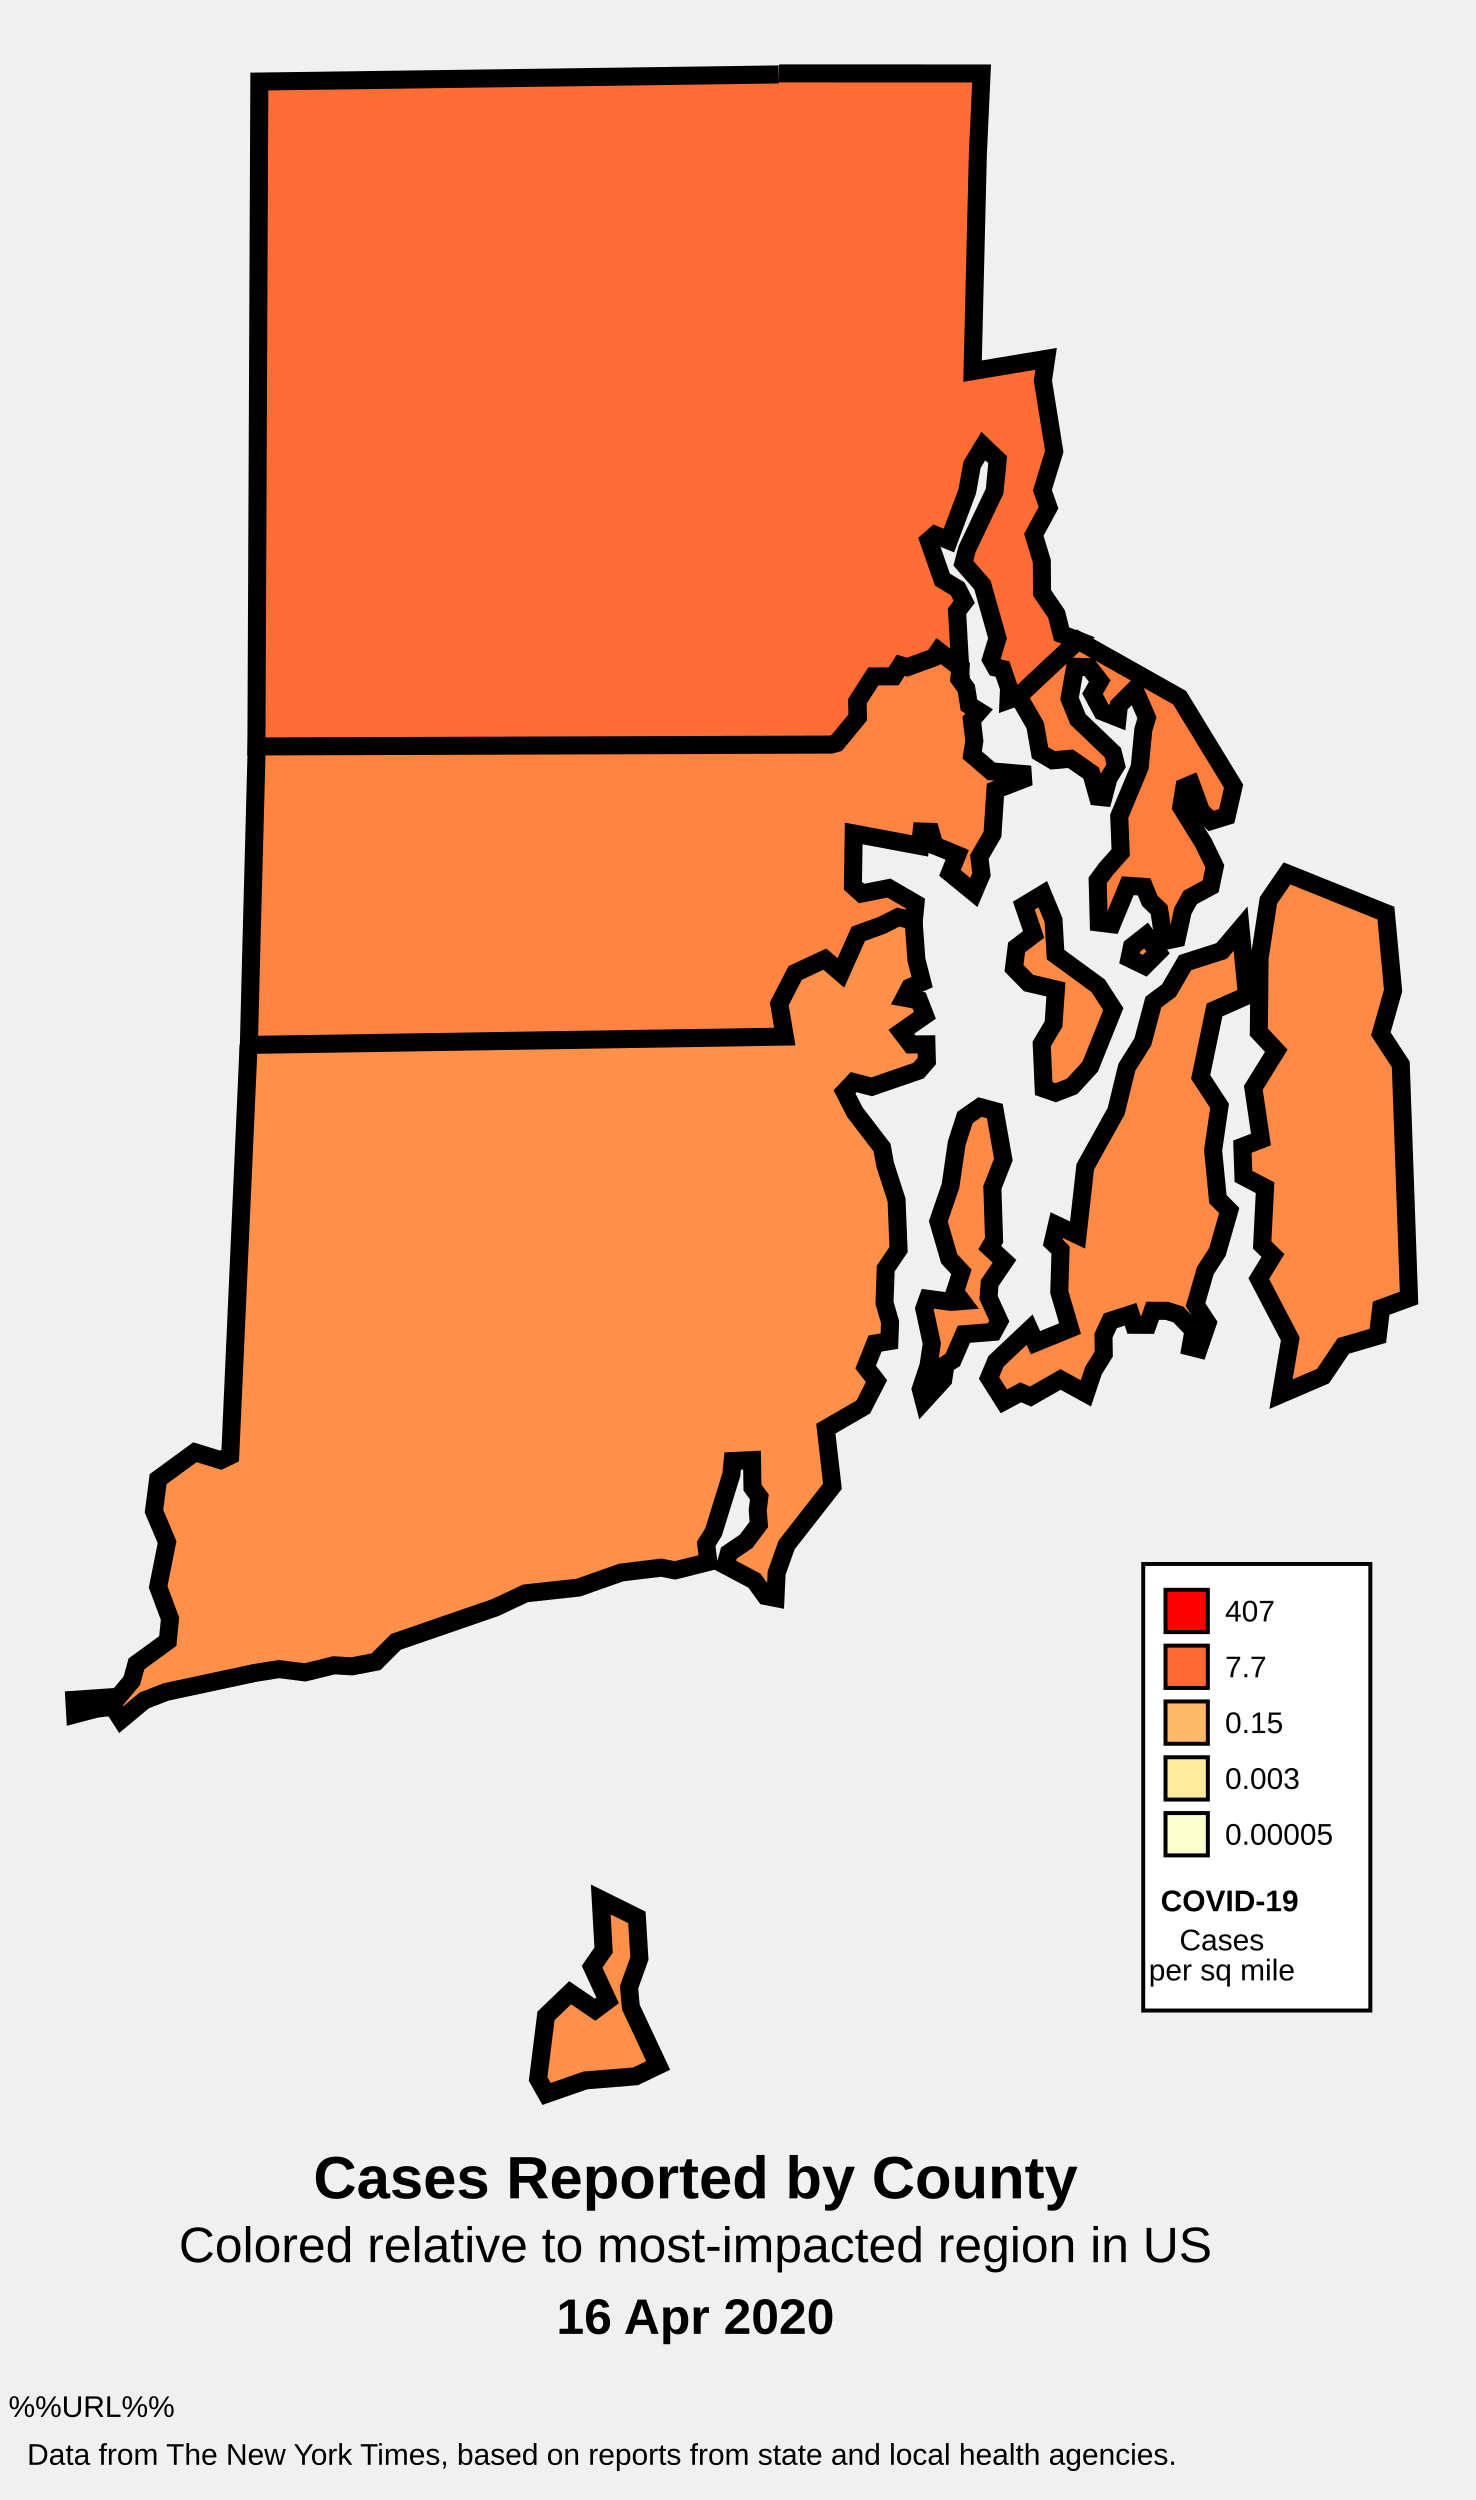
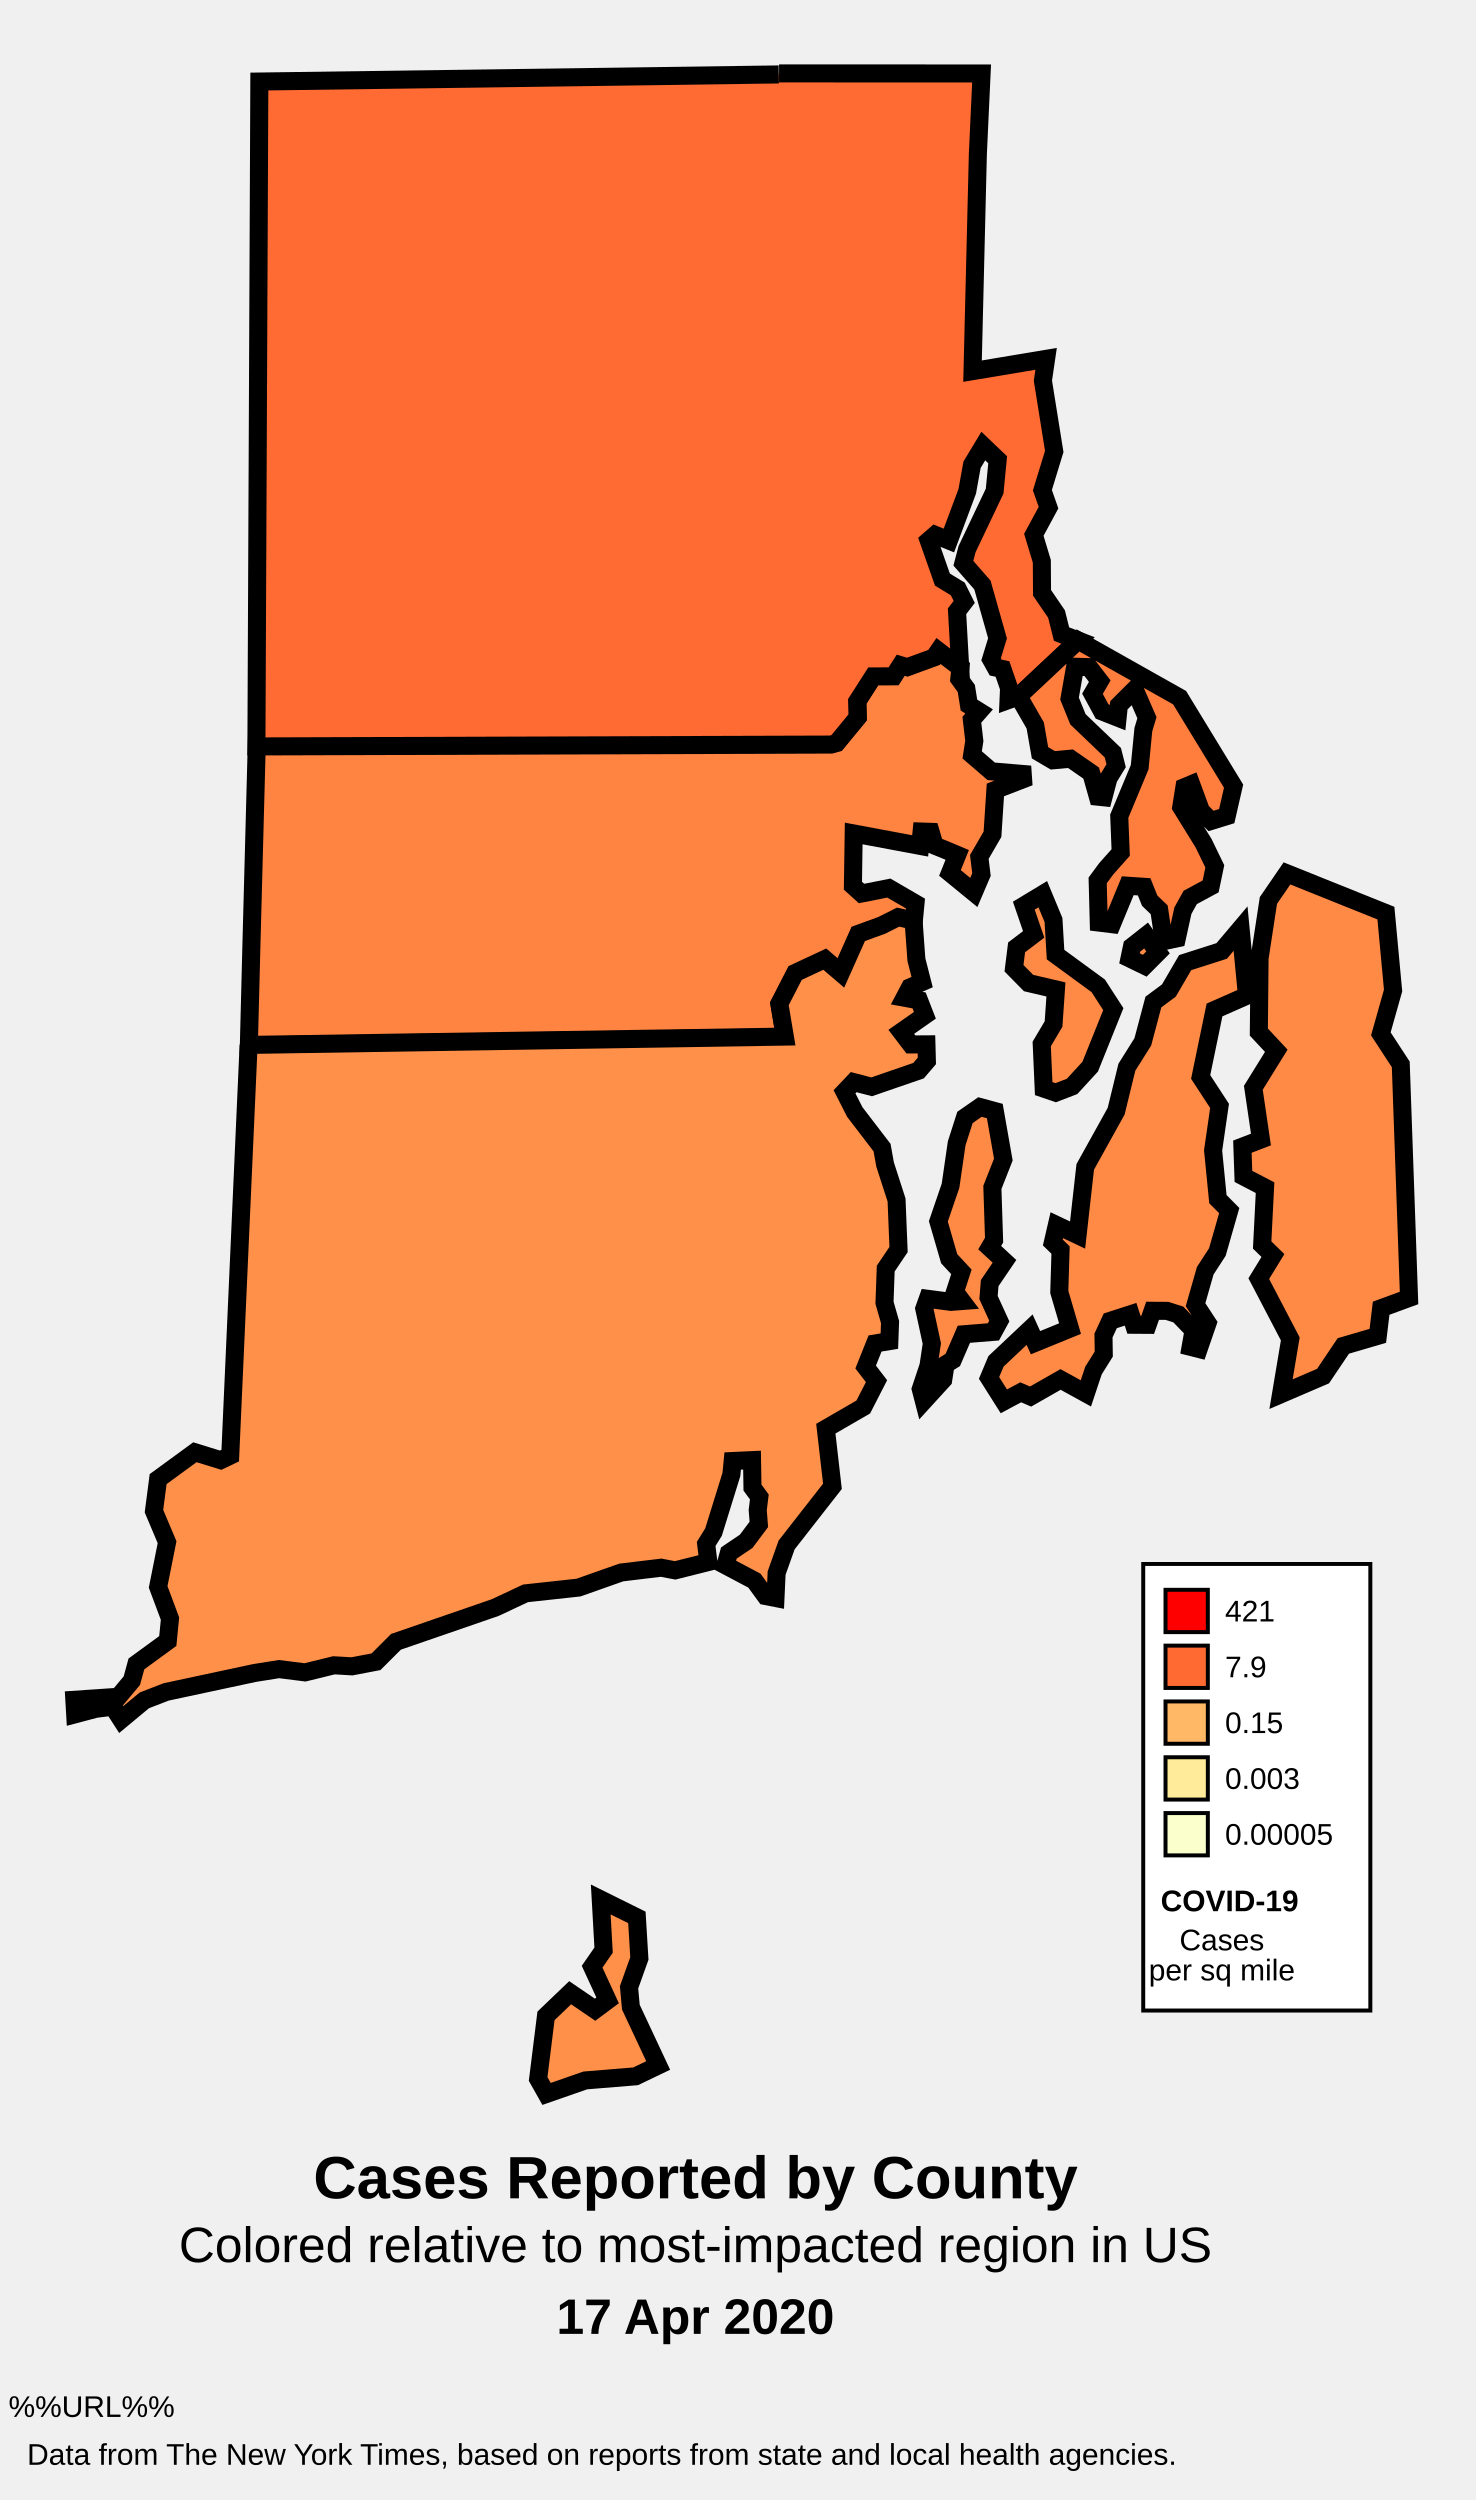
<svg xmlns="http://www.w3.org/2000/svg" width="370" height="627.07" version="1.0" id="svg2">
  <defs id="defs9439" />
  <style id="style6">
  #counties {fill:#d0d0d0;stroke:#000;stroke-width:.178;} 
  #borders {fill:none;stroke:#221e1f;stroke-width:.891;} 
  #separator {fill:none;stroke:#a9a9a9;stroke-width:2.318;}
  #legend-1 {fill:#ff0000;}
  #legend-2 {fill:#ff6a32;}
  #legend-3 {fill:#ffb866;}
  #legend-4 {fill:#ffeb99;}
  #legend-5 {fill:#faffcc;}
  #c44005 {fill:#ff8a45;}
-   #c44007 {fill:#ff6d34;}
+   #c44007 {fill:#ff6b33;}
  #c44003 {fill:#ff8341;}
  #c44009 {fill:#ff9049;}
  #c44001 {fill:#ff7e3e;}
 </style>
  <g id="layer1" style="display:inline" transform="translate(0,5.3515625e-6)">
    <g id="g10509" transform="translate(-590.0648,-6.532083)">
      <rect y="398.82" x="876.817" height="112.008" width="56.966" id="rect10421" style="fill:#ffffff;fill-opacity:1;stroke:#000000;stroke-width:1;stroke-linecap:round;stroke-linejoin:miter;stroke-miterlimit:4;stroke-dasharray:none;stroke-dashoffset:0;stroke-opacity:1" />
      <rect y="405.301" x="882.409" height="10.615" width="10.615" id="legend-1" style="stroke:#000000;stroke-width:1" />
      <rect style="stroke:#000000;stroke-width:1" id="legend-2" width="10.615" height="10.615" x="882.409" y="419.301" />
      <rect y="433.301" x="882.409" height="10.615" width="10.615" id="legend-3" style="stroke:#000000;stroke-width:1" />
      <rect style="stroke:#000000;stroke-width:1" id="legend-4" width="10.615" height="10.615" x="882.409" y="447.301" />
      <rect y="461.301" x="882.409" height="10.615" width="10.615" id="legend-5" style="stroke:#000000;stroke-width:1" />
      <text id="text10456" y="413.239" x="897.338" style="font-style:normal;font-weight:normal;font-size:7.5px;line-height:125%;font-family:sans-serif;letter-spacing:0px;word-spacing:0px;fill:#000000;fill-opacity:1;stroke:none;stroke-width:1px;stroke-linecap:butt;stroke-linejoin:miter;stroke-opacity:1" xml:space="preserve">
-         <tspan style="font-style:normal;font-variant:normal;font-weight:normal;font-stretch:normal;font-family:Arial;-inkscape-font-specification:Arial" y="413.239" x="897.338" id="tspan10458">407</tspan>
+         <tspan style="font-style:normal;font-variant:normal;font-weight:normal;font-stretch:normal;font-family:Arial;-inkscape-font-specification:Arial" y="413.239" x="897.338" id="tspan10458">421</tspan>
      </text>
      <text xml:space="preserve" style="font-style:normal;font-weight:normal;font-size:7.5px;line-height:125%;font-family:sans-serif;letter-spacing:0px;word-spacing:0px;fill:#000000;fill-opacity:1;stroke:none;stroke-width:1px;stroke-linecap:butt;stroke-linejoin:miter;stroke-opacity:1" x="897.338" y="427.239" id="text10460">
-         <tspan id="tspan10462" x="897.338" y="427.239" style="font-style:normal;font-variant:normal;font-weight:normal;font-stretch:normal;font-family:Arial;-inkscape-font-specification:Arial">7.7</tspan>
+         <tspan id="tspan10462" x="897.338" y="427.239" style="font-style:normal;font-variant:normal;font-weight:normal;font-stretch:normal;font-family:Arial;-inkscape-font-specification:Arial">7.9</tspan>
      </text>
      <text id="text10464" y="441.239" x="897.338" style="font-style:normal;font-weight:normal;font-size:7.5px;line-height:125%;font-family:sans-serif;letter-spacing:0px;word-spacing:0px;fill:#000000;fill-opacity:1;stroke:none;stroke-width:1px;stroke-linecap:butt;stroke-linejoin:miter;stroke-opacity:1" xml:space="preserve">
        <tspan style="font-style:normal;font-variant:normal;font-weight:normal;font-stretch:normal;font-family:Arial;-inkscape-font-specification:Arial" y="441.239" x="897.338" id="tspan10466">0.15</tspan>
      </text>
      <text xml:space="preserve" style="font-style:normal;font-weight:normal;font-size:7.5px;line-height:125%;font-family:sans-serif;letter-spacing:0px;word-spacing:0px;fill:#000000;fill-opacity:1;stroke:none;stroke-width:1px;stroke-linecap:butt;stroke-linejoin:miter;stroke-opacity:1" x="897.338" y="455.239" id="text10468">
        <tspan id="tspan10470" x="897.338" y="455.239" style="font-style:normal;font-variant:normal;font-weight:normal;font-stretch:normal;font-family:Arial;-inkscape-font-specification:Arial">0.003</tspan>
      </text>
      <text id="text10472" y="469.239" x="897.338" style="font-style:normal;font-weight:normal;font-size:7.5px;line-height:125%;font-family:sans-serif;letter-spacing:0px;word-spacing:0px;fill:#000000;fill-opacity:1;stroke:none;stroke-width:1px;stroke-linecap:butt;stroke-linejoin:miter;stroke-opacity:1" xml:space="preserve">
        <tspan style="font-style:normal;font-variant:normal;font-weight:normal;font-stretch:normal;font-family:Arial;-inkscape-font-specification:Arial" y="469.239" x="897.338" id="tspan10474">0.00005</tspan>
      </text>
      <g transform="translate(0,-2.192453)" id="g10492">
        <text xml:space="preserve" style="font-style:normal;font-weight:normal;font-size:7.5px;line-height:125%;font-family:sans-serif;text-align:center;letter-spacing:0px;word-spacing:0px;text-anchor:middle;fill:#000000;fill-opacity:1;stroke:none;stroke-width:1px;stroke-linecap:butt;stroke-linejoin:miter;stroke-opacity:1" x="905.319" y="497.919" id="text10480">
          <tspan id="tspan10482" x="905.319" y="497.919" style="font-style:normal;font-variant:normal;font-weight:normal;font-stretch:normal;font-family:Arial;-inkscape-font-specification:Arial;text-align:center;text-anchor:middle">Cases</tspan>
        </text>
        <text id="text10484" y="505.458" x="905.319" style="font-style:normal;font-weight:normal;font-size:7.5px;line-height:125%;font-family:sans-serif;text-align:center;letter-spacing:0px;word-spacing:0px;text-anchor:middle;fill:#000000;fill-opacity:1;stroke:none;stroke-width:1px;stroke-linecap:butt;stroke-linejoin:miter;stroke-opacity:1" xml:space="preserve">
          <tspan style="font-style:normal;font-variant:normal;font-weight:normal;font-stretch:normal;font-family:Arial;-inkscape-font-specification:Arial;text-align:center;text-anchor:middle" y="505.458" x="905.319" id="tspan10486">per sq mile</tspan>
        </text>
      </g>
      <text id="text10488" y="485.919" x="905.319" style="font-style:normal;font-weight:normal;font-size:7.5px;line-height:125%;font-family:sans-serif;text-align:center;letter-spacing:0px;word-spacing:0px;text-anchor:middle;fill:#000000;fill-opacity:1;stroke:none;stroke-width:1px;stroke-linecap:butt;stroke-linejoin:miter;stroke-opacity:1" xml:space="preserve">
        <tspan style="font-style:normal;font-variant:normal;font-weight:bold;font-stretch:normal;font-family:Arial;-inkscape-font-specification:'Arial Bold';text-align:center;text-anchor:middle" y="485.919" x="905.319" id="tspan10490">COVID-19</tspan>
      </text>
    </g>
    <text xml:space="preserve" style="font-style:normal;font-weight:normal;font-size:7.5px;line-height:125%;font-family:sans-serif;text-align:center;letter-spacing:0px;word-spacing:0px;text-anchor:middle;fill:#000000;fill-opacity:1;stroke:none;stroke-width:1px;stroke-linecap:butt;stroke-linejoin:miter;stroke-opacity:1" x="155.849" y="618.237" id="text10498">
      <tspan id="tspan10500" x="155.849" y="618.237" style="font-style:normal;font-variant:normal;font-weight:normal;font-stretch:normal;font-family:Arial;-inkscape-font-specification:Arial;text-align:center;text-anchor:middle">Data from The New York Times, based on reports from state and local health agencies.</tspan>
    </text>
    <g id="g10510" transform="translate(-480.31,-7.241526)">
      <text xml:space="preserve" style="font-style:normal;font-weight:normal;font-size:7.5px;line-height:125%;font-family:sans-serif;text-align:center;letter-spacing:0px;word-spacing:0px;text-anchor:middle;fill:#000000;fill-opacity:1;stroke:none;stroke-width:1px;stroke-linecap:butt;stroke-linejoin:miter;stroke-opacity:1" x="661.613" y="558.64" id="text10502">
        <tspan id="tspan10504" x="661.613" y="558.64" style="font-style:normal;font-variant:normal;font-weight:bold;font-stretch:normal;font-size:15px;font-family:Arial;-inkscape-font-specification:'Arial Bold';text-align:center;text-anchor:middle">Cases Reported by County</tspan>
      </text>
      <text id="text10506" y="574.64" x="661.57" style="font-style:normal;font-weight:normal;font-size:7.5px;line-height:125%;font-family:sans-serif;text-align:center;letter-spacing:0px;word-spacing:0px;text-anchor:middle;fill:#000000;fill-opacity:1;stroke:none;stroke-width:1px;stroke-linecap:butt;stroke-linejoin:miter;stroke-opacity:1" xml:space="preserve">
        <tspan style="font-style:normal;font-variant:normal;font-weight:normal;font-stretch:normal;font-size:12.5px;font-family:Arial;-inkscape-font-specification:Arial;text-align:center;text-anchor:middle" y="574.64" x="661.57" id="tspan10508">Colored relative to most-impacted region in US</tspan>
      </text>
      <text xml:space="preserve" style="font-style:normal;font-weight:normal;font-size:7.5px;line-height:125%;font-family:sans-serif;text-align:center;letter-spacing:0px;word-spacing:0px;text-anchor:middle;fill:#000000;fill-opacity:1;stroke:none;stroke-width:1px;stroke-linecap:butt;stroke-linejoin:miter;stroke-opacity:1" x="661.57" y="592.64" id="text10536">
-         <tspan id="tspan10538" x="661.57" y="592.64" style="font-style:normal;font-variant:normal;font-weight:bold;font-stretch:normal;font-size:12.5px;font-family:Arial;-inkscape-font-specification:'Arial Bold';text-align:center;text-anchor:middle">16 Apr 2020</tspan>
+         <tspan id="tspan10538" x="661.57" y="592.64" style="font-style:normal;font-variant:normal;font-weight:bold;font-stretch:normal;font-size:12.5px;font-family:Arial;-inkscape-font-specification:'Arial Bold';text-align:center;text-anchor:middle">17 Apr 2020</tspan>
      </text>
    </g>
    <text id="text10516" y="606.237" x="53.57" style="font-style:normal;font-weight:normal;font-size:7.5px;line-height:125%;font-family:sans-serif;text-align:end;letter-spacing:0px;word-spacing:0px;text-anchor:end;fill:#000000;fill-opacity:1;stroke:none;stroke-width:1px;stroke-linecap:butt;stroke-linejoin:miter;stroke-opacity:1" xml:space="preserve">
      <tspan style="font-style:normal;font-variant:normal;font-weight:normal;font-stretch:normal;font-family:Arial;-inkscape-font-specification:Arial;text-align:end;text-anchor:end" y="606.237" x="53.57" id="tspan10518">%%<tspan style="text-align:start;text-anchor:start" id="tspan4401">URL</tspan>%%</tspan>
    </text>
  </g>
  <g id="layer2" style="display:inline;fill:#fff;stroke:#000;stroke-width:.178;" transform="translate(0,5.3515625e-6)">
    <g id="g25703" transform="matrix(24.39964,7.118672,-7.118672,24.39964,-21446.663,-10688.641)">
      <path id="c44003" d="m 939.01,173.577 -0.156,0.009 -0.132,0.123 -0.199,0.146 -0.057,0.418 -0.191,-0.086 -0.242,0.213 -0.065,0.335 0.143,0.296 -5.057,1.561 -0.255,-0.965 -0.499,-1.897 5.439,-1.606 0.048,-0.03 0.128,-0.299 -0.048,-0.15 0.083,-0.283 0.192,-0.057 0.037,-0.125 0.068,3.9e-4 0.227,-0.167 0.024,-0.073 0.252,0.099 0.021,0.115 0.093,0.072 0.071,0.15 0.114,0.032 -0.046,0.099 0.082,0.194 0.018,0.138 0.226,0.103 0.306,-0.062 0.018,0.049 -0.233,0.178 0.095,0.428 -0.062,0.251 0.069,0.161 -0.023,0.191 -0.28,-0.119 0.019,-0.191 -0.129,-0.015 -0.111,-0.011 -0.076,-0.119 -0.086,0.022 0.026,0.14 -0.664,0.066 0.137,0.497 0.103,0.05 0.244,-0.127 0.295,0.073 z" style="stroke:#000" />
      <path id="c44007" d="m 935.39,165.917 1.919,-0.559 0.188,0.776 0.549,2.069 0.663,-0.32 0.03,0.216 0.303,0.639 -0.005,0.4 0.106,0.148 -0.064,0.298 0.149,0.229 0.089,0.298 0.196,0.161 0.103,0.176 0.175,0.015 -0.41,0.694 -0.085,0.062 -0.028,-0.114 -0.115,-0.163 -0.069,0.005 -0.066,-0.065 0.003,-0.217 -0.29,-0.463 -0.241,-0.154 -0.004,-0.143 0.101,-0.626 -0.058,-0.306 -0.174,-0.09 -0.055,0.208 0.028,0.265 -0.038,0.517 -0.145,-0.015 -0.046,0.071 0.238,0.332 0.171,0.046 0.097,0.105 -0.042,0.109 0.186,0.526 -0.252,-0.099 -0.024,0.073 -0.227,0.167 -0.068,-3.9e-4 -0.037,0.125 -0.192,0.057 -0.083,0.283 0.048,0.15 -0.128,0.299 -0.048,0.03 -5.439,1.606 -1.81,-6.307 4.901,-1.503" style="stroke:#000" />
      <path id="c44001" d="m 939.38,171.157 0.41,-0.694 1.12,0.261 0.756,0.689 0.018,0.303 -0.135,0.089 -0.122,-0.066 -0.167,-0.226 -0.057,0.046 0.025,0.197 0.312,0.281 0.17,0.188 0.016,0.201 -0.163,0.161 -0.033,0.146 0.019,0.279 -0.065,0.035 -0.093,-0.066 -0.088,-0.191 -0.115,-0.06 -0.091,-0.116 -0.158,0.035 -0.044,0.408 -0.129,0.021 -0.127,-0.396 0.049,-0.134 0.092,-0.194 -0.114,-0.34 0.058,-0.521 -0.069,-0.366 10e-4,-0.123 -0.194,-0.233 -0.106,0.193 0.022,0.12 -0.164,-0.015 -0.14,-0.141 0.034,-0.14 -0.141,-0.103 -0.132,0.035 0.035,0.317 0.137,0.173 0.423,0.22 0.067,0.114 -0.038,0.14 0.005,0.194 -0.055,0.01 -0.128,-0.205 -0.236,-0.079 -0.163,0.064 -0.142,-0.036 -0.121,-0.246 z" style="stroke:#000" />
      <path id="c44005" d="m 941.25,173.07 -0.103,0.144 0.009,0.118 0.165,0.028 0.089,-0.163 z m 1.062,-0.67 0.076,0.572 0.197,0.701 0.217,0.129 -0.115,0.414 0.215,0.469 -0.156,0.119 0.092,0.279 0.236,0.047 0.131,0.551 0.131,0.07 -0.07,0.258 0.465,0.484 0.065,0.549 0.348,-0.287 0.109,-0.342 0.299,-0.191 -0.045,-0.271 0.236,-0.174 -0.724,-2.19 -0.273,-0.234 -0.004,-0.445 -0.282,-0.713 -1.047,-0.103 z m -2.01,2.751 -0.152,0.003 -0.113,0.14 -0.007,0.268 0.059,0.419 -0.017,0.371 0.206,0.324 0.152,0.091 -0.006,0.207 0.091,0.068 -0.101,0.038 -0.228,0.035 -0.006,0.103 0.168,0.31 0.03,0.221 -0.009,0.241 0.062,0.104 0.125,-0.255 -0.02,-0.151 0.056,-0.063 0.034,-0.274 0.273,-0.104 0.026,-0.119 -0.167,-0.193 -0.029,-0.14 0.08,-0.247 -0.178,-0.089 0.021,-0.083 -0.162,-0.495 0.027,-0.294 z m 0.526,-0.342 0.138,-0.105 0.117,-0.237 0.06,-0.609 -0.207,-0.179 -0.491,-0.178 -0.115,-0.322 -0.173,-0.215 -0.148,0.161 0.173,0.245 -0.126,0.17 0.033,0.205 0.179,0.1 0.277,-0.015 0.073,0.334 -0.057,0.222 0.142,0.417 z m 0.485,0.621 0.116,0.667 -0.224,-0.036 0.01,0.175 0.094,0.05 0.039,0.15 0.065,0.251 0.203,0.317 -0.288,0.229 -0.092,-0.107 -0.231,0.393 -0.02,0.176 0.205,0.181 0.135,-0.132 0.105,0.013 0.237,-0.245 0.278,0.062 0.009,-0.237 0.052,-0.185 -0.054,-0.175 0.024,-0.158 0.174,-0.118 0.061,0.09 0.13,-0.037 0.008,-0.147 0.137,-0.039 0.117,0.003 0.188,0.108 0.018,0.165 0.082,-0.003 0.013,-0.269 -0.165,-0.141 -0.002,-0.349 0.063,-0.21 -0.002,-0.426 -0.139,-0.077 -0.18,-0.448 -0.062,-0.44 -0.259,-0.222 -0.054,-0.673 0.268,-0.225 -0.246,-0.618 -0.117,0.264 -0.314,0.212 -0.077,0.309 -0.115,0.152 0.01,0.406 -0.081,0.285 0.02,0.446 z" style="stroke:#000" />
      <path id="c44009" d="m 933.05,176.587 5.057,-1.561 -0.143,-0.296 0.065,-0.335 0.242,-0.213 0.191,0.086 0.057,-0.418 0.199,-0.146 0.132,-0.123 0.156,-0.009 0.135,0.362 0.116,0.196 -0.1,0.084 -0.023,0.113 0.145,-0.015 0.096,0.125 -0.178,0.222 0.126,0.093 0.147,-0.044 0.05,0.156 -0.052,0.115 -0.4,0.283 -0.183,0.005 -0.06,0.117 0.153,0.163 0.357,0.262 0.075,0.151 0.207,0.305 0.156,0.464 -0.069,0.216 0.083,0.327 0.106,0.168 0.046,0.182 -0.129,0.062 -0.024,0.249 0.142,0.104 -0.054,0.281 -0.295,0.309 0.222,0.528 -0.272,0.682 -0.017,0.294 0.058,0.239 -0.099,0.009 -0.149,-0.115 -0.316,-0.065 -0.002,-0.126 0.132,-0.159 0.073,-0.195 -0.05,-0.132 -0.021,-0.129 -0.091,-0.07 -0.08,-0.259 -0.181,0.062 0.025,0.131 -0.01,0.595 -0.037,0.133 0.071,0.165 -0.292,0.171 -0.136,0.013 -0.004,3.4e-4 -0.365,0.156 -0.363,0.261 -0.486,0.201 -0.247,0.218 -0.846,0.599 -0.134,0.244 -0.215,0.11 -0.174,0.04 -0.254,0.147 -0.256,0.041 -0.22,0.104 -0.786,0.424 -0.183,0.14 -0.166,0.246 -0.114,-0.099 -0.156,0.067 -0.181,0.109 -0.048,-0.135 0.409,-0.15 0.083,-0.19 -0.003,-0.171 0.234,-0.304 -0.041,-0.218 -0.2,-0.268 -0.039,-0.448 -0.21,-0.258 -0.049,-0.315 0.274,-0.356 0.266,0.004 0.078,-0.07 -0.961,-3.942 m 6.09,7.193 0.137,0.382 -0.018,0.302 0.072,0.183 0.42,0.477 -0.184,0.165 -0.465,0.178 -0.33,0.235 -0.121,-0.118 -0.1,-0.62 0.165,-0.286 0.283,0.092 0.093,-0.123 -0.24,-0.276 0.063,-0.189 -0.167,-0.472 z" style="stroke:#000" />
    </g>
  </g>
</svg>
